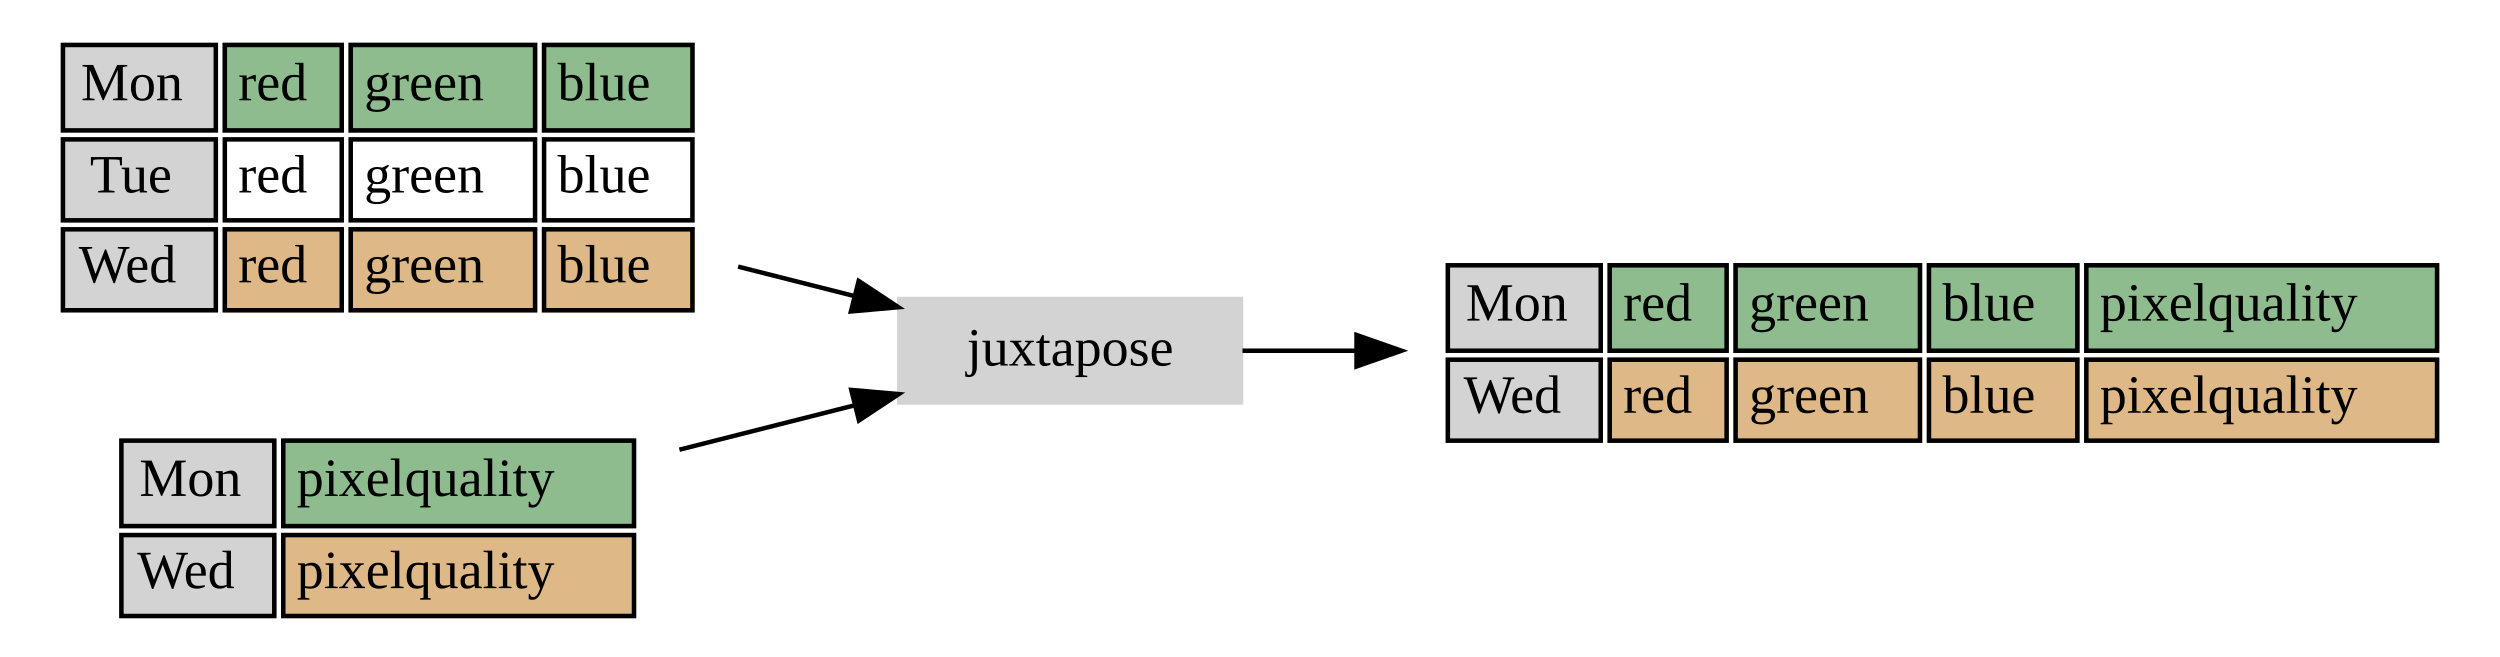
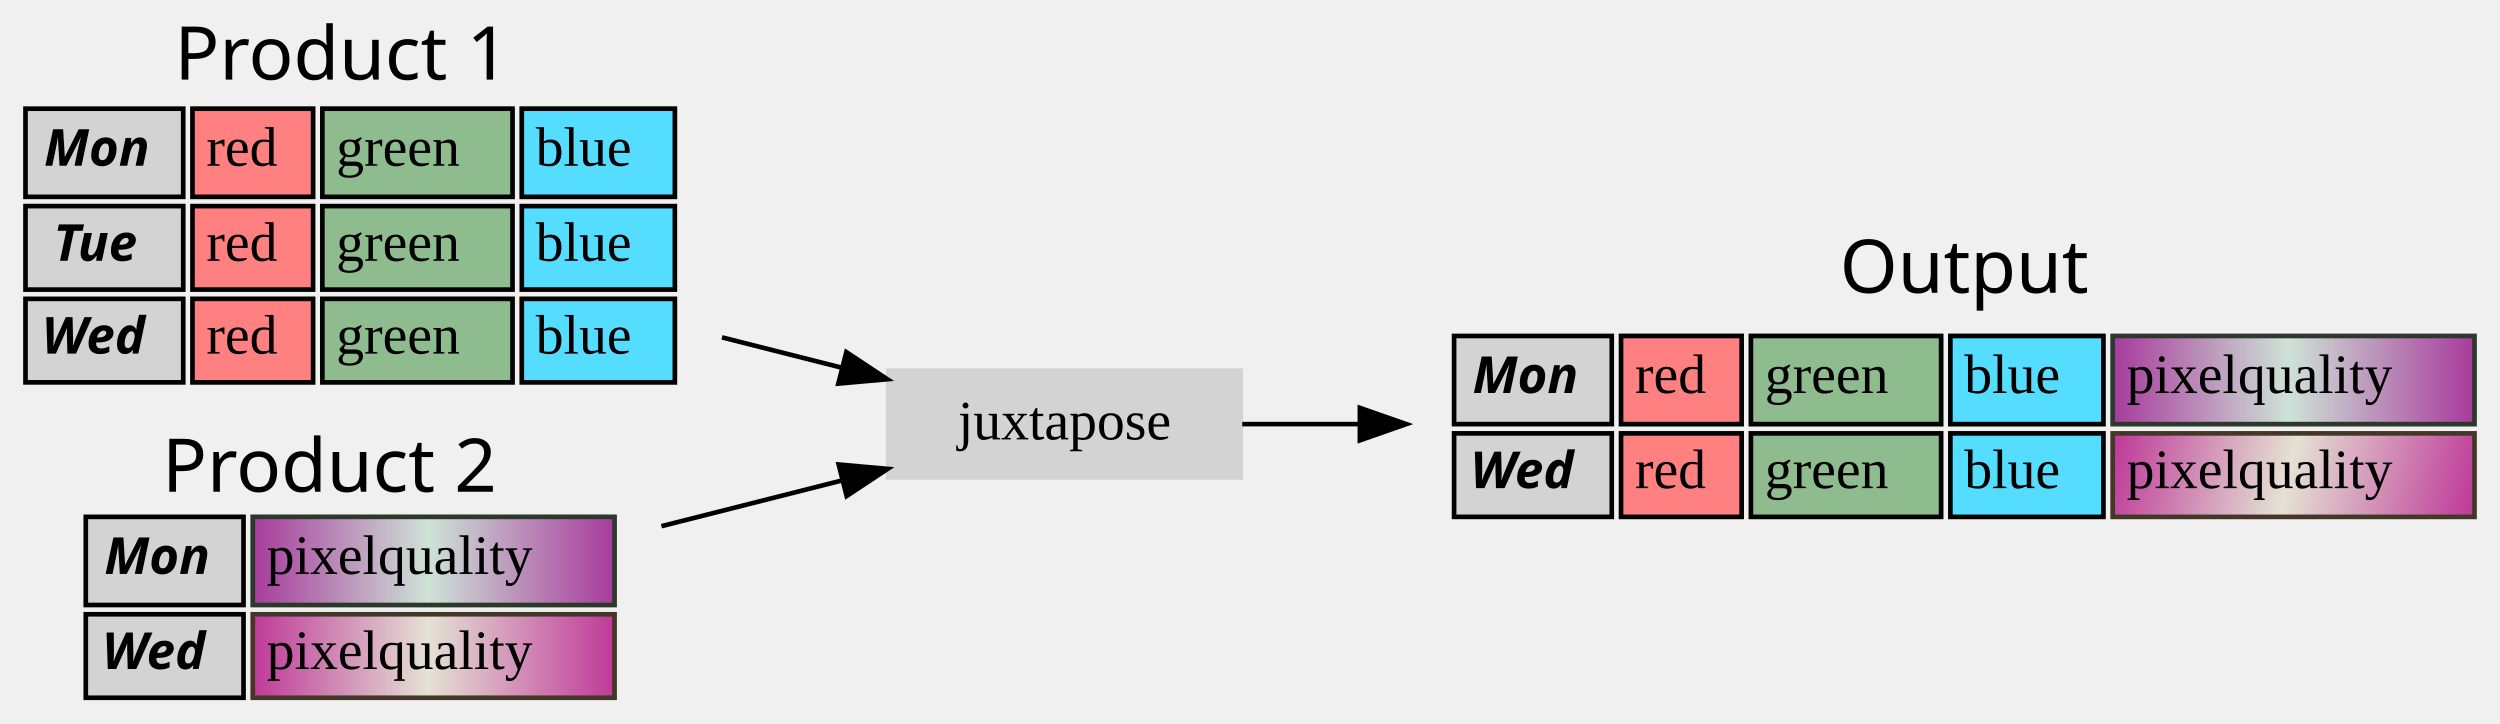
- <svg xmlns="http://www.w3.org/2000/svg" width="556pt" height="146pt" viewBox="0.00 0.00 556.00 146.00">
-   <g id="graph1" class="graph" transform="scale(1 1) rotate(0) translate(4 142)">
-     <polygon fill="white" stroke="white" points="-4,5 -4,-142 553,-142 553,5 -4,5" />
-     <g id="node1" class="node">
-       <polygon fill="lightgray" stroke="lightgray" points="10,-113 10,-132 44,-132 44,-113 10,-113" />
-       <polygon fill="none" stroke="black" points="10,-113 10,-132 44,-132 44,-113 10,-113" />
-       <text text-anchor="start" x="14" y="-119.7" font-family="Bookman; Helvetica" font-size="12.00">Mon</text>
-       <polygon fill="darkseagreen" stroke="darkseagreen" points="46,-113 46,-132 72,-132 72,-113 46,-113" />
-       <polygon fill="none" stroke="black" points="46,-113 46,-132 72,-132 72,-113 46,-113" />
-       <text text-anchor="start" x="49" y="-119.7" font-family="Bookman; Helvetica" font-size="12.00">red</text>
-       <polygon fill="darkseagreen" stroke="darkseagreen" points="74,-113 74,-132 115,-132 115,-113 74,-113" />
-       <polygon fill="none" stroke="black" points="74,-113 74,-132 115,-132 115,-113 74,-113" />
-       <text text-anchor="start" x="77" y="-119.7" font-family="Bookman; Helvetica" font-size="12.00">green</text>
-       <polygon fill="darkseagreen" stroke="darkseagreen" points="117,-113 117,-132 150,-132 150,-113 117,-113" />
-       <polygon fill="none" stroke="black" points="117,-113 117,-132 150,-132 150,-113 117,-113" />
-       <text text-anchor="start" x="120" y="-119.7" font-family="Bookman; Helvetica" font-size="12.00">blue</text>
-       <polygon fill="lightgray" stroke="lightgray" points="10,-93 10,-111 44,-111 44,-93 10,-93" />
-       <polygon fill="none" stroke="black" points="10,-93 10,-111 44,-111 44,-93 10,-93" />
-       <text text-anchor="start" x="16" y="-99.2" font-family="Bookman; Helvetica" font-size="12.00">Tue</text>
-       <polygon fill="none" stroke="black" points="46,-93 46,-111 72,-111 72,-93 46,-93" />
-       <text text-anchor="start" x="49" y="-99.2" font-family="Bookman; Helvetica" font-size="12.00">red</text>
-       <polygon fill="none" stroke="black" points="74,-93 74,-111 115,-111 115,-93 74,-93" />
-       <text text-anchor="start" x="77" y="-99.2" font-family="Bookman; Helvetica" font-size="12.00">green</text>
-       <polygon fill="none" stroke="black" points="117,-93 117,-111 150,-111 150,-93 117,-93" />
-       <text text-anchor="start" x="120" y="-99.2" font-family="Bookman; Helvetica" font-size="12.00">blue</text>
-       <polygon fill="lightgray" stroke="lightgray" points="10,-73 10,-91 44,-91 44,-73 10,-73" />
-       <polygon fill="none" stroke="black" points="10,-73 10,-91 44,-91 44,-73 10,-73" />
-       <text text-anchor="start" x="13.5" y="-79.2" font-family="Bookman; Helvetica" font-size="12.00">Wed</text>
-       <polygon fill="burlywood" stroke="burlywood" points="46,-73 46,-91 72,-91 72,-73 46,-73" />
-       <polygon fill="none" stroke="black" points="46,-73 46,-91 72,-91 72,-73 46,-73" />
-       <text text-anchor="start" x="49" y="-79.2" font-family="Bookman; Helvetica" font-size="12.00">red</text>
-       <polygon fill="burlywood" stroke="burlywood" points="74,-73 74,-91 115,-91 115,-73 74,-73" />
-       <polygon fill="none" stroke="black" points="74,-73 74,-91 115,-91 115,-73 74,-73" />
-       <text text-anchor="start" x="77" y="-79.2" font-family="Bookman; Helvetica" font-size="12.00">green</text>
-       <polygon fill="burlywood" stroke="burlywood" points="117,-73 117,-91 150,-91 150,-73 117,-73" />
-       <polygon fill="none" stroke="black" points="117,-73 117,-91 150,-91 150,-73 117,-73" />
-       <text text-anchor="start" x="120" y="-79.2" font-family="Bookman; Helvetica" font-size="12.00">blue</text>
-     </g>
-     <g id="node3" class="node">
-       <polygon fill="lightgray" stroke="lightgray" points="272,-75.5 196,-75.5 196,-52.5 272,-52.5 272,-75.5" />
-       <text text-anchor="middle" x="234" y="-60.7" font-family="Bookman; Helvetica" font-size="12.00">juxtapose</text>
-     </g>
-     <g id="edge2" class="edge">
-       <path fill="none" stroke="black" d="M160.157,-82.7C168.99,-80.463 177.768,-78.241 186.024,-76.15" />
-       <polygon fill="black" stroke="black" points="186.97,-79.521 195.804,-73.673 185.251,-72.735 186.97,-79.521" />
-     </g>
-     <g id="node2" class="node">
-       <polygon fill="lightgray" stroke="lightgray" points="23,-25 23,-44 57,-44 57,-25 23,-25" />
-       <polygon fill="none" stroke="black" points="23,-25 23,-44 57,-44 57,-25 23,-25" />
-       <text text-anchor="start" x="27" y="-31.7" font-family="Bookman; Helvetica" font-size="12.00">Mon</text>
-       <polygon fill="darkseagreen" stroke="darkseagreen" points="59,-25 59,-44 137,-44 137,-25 59,-25" />
-       <polygon fill="none" stroke="black" points="59,-25 59,-44 137,-44 137,-25 59,-25" />
-       <text text-anchor="start" x="62" y="-31.7" font-family="Bookman; Helvetica" font-size="12.00">pixelquality</text>
-       <polygon fill="lightgray" stroke="lightgray" points="23,-5 23,-23 57,-23 57,-5 23,-5" />
-       <polygon fill="none" stroke="black" points="23,-5 23,-23 57,-23 57,-5 23,-5" />
-       <text text-anchor="start" x="26.5" y="-11.2" font-family="Bookman; Helvetica" font-size="12.00">Wed</text>
-       <polygon fill="burlywood" stroke="burlywood" points="59,-5 59,-23 137,-23 137,-5 59,-5" />
-       <polygon fill="none" stroke="black" points="59,-5 59,-23 137,-23 137,-5 59,-5" />
-       <text text-anchor="start" x="62" y="-11.2" font-family="Bookman; Helvetica" font-size="12.00">pixelquality</text>
-     </g>
-     <g id="edge4" class="edge">
-       <path fill="none" stroke="black" d="M147.099,-41.992C160.143,-45.296 173.574,-48.697 185.858,-51.808" />
-       <polygon fill="black" stroke="black" points="185.321,-55.282 195.874,-54.345 187.039,-48.497 185.321,-55.282" />
-     </g>
-     <g id="node6" class="node">
-       <polygon fill="lightgray" stroke="lightgray" points="318,-64 318,-83 352,-83 352,-64 318,-64" />
-       <polygon fill="none" stroke="black" points="318,-64 318,-83 352,-83 352,-64 318,-64" />
-       <text text-anchor="start" x="322" y="-70.7" font-family="Bookman; Helvetica" font-size="12.00">Mon</text>
-       <polygon fill="darkseagreen" stroke="darkseagreen" points="354,-64 354,-83 380,-83 380,-64 354,-64" />
-       <polygon fill="none" stroke="black" points="354,-64 354,-83 380,-83 380,-64 354,-64" />
-       <text text-anchor="start" x="357" y="-70.7" font-family="Bookman; Helvetica" font-size="12.00">red</text>
-       <polygon fill="darkseagreen" stroke="darkseagreen" points="382,-64 382,-83 423,-83 423,-64 382,-64" />
-       <polygon fill="none" stroke="black" points="382,-64 382,-83 423,-83 423,-64 382,-64" />
-       <text text-anchor="start" x="385" y="-70.7" font-family="Bookman; Helvetica" font-size="12.00">green</text>
-       <polygon fill="darkseagreen" stroke="darkseagreen" points="425,-64 425,-83 458,-83 458,-64 425,-64" />
-       <polygon fill="none" stroke="black" points="425,-64 425,-83 458,-83 458,-64 425,-64" />
-       <text text-anchor="start" x="428" y="-70.7" font-family="Bookman; Helvetica" font-size="12.00">blue</text>
-       <polygon fill="darkseagreen" stroke="darkseagreen" points="460,-64 460,-83 538,-83 538,-64 460,-64" />
-       <polygon fill="none" stroke="black" points="460,-64 460,-83 538,-83 538,-64 460,-64" />
-       <text text-anchor="start" x="463" y="-70.7" font-family="Bookman; Helvetica" font-size="12.00">pixelquality</text>
-       <polygon fill="lightgray" stroke="lightgray" points="318,-44 318,-62 352,-62 352,-44 318,-44" />
-       <polygon fill="none" stroke="black" points="318,-44 318,-62 352,-62 352,-44 318,-44" />
-       <text text-anchor="start" x="321.5" y="-50.2" font-family="Bookman; Helvetica" font-size="12.00">Wed</text>
-       <polygon fill="burlywood" stroke="burlywood" points="354,-44 354,-62 380,-62 380,-44 354,-44" />
-       <polygon fill="none" stroke="black" points="354,-44 354,-62 380,-62 380,-44 354,-44" />
-       <text text-anchor="start" x="357" y="-50.2" font-family="Bookman; Helvetica" font-size="12.00">red</text>
-       <polygon fill="burlywood" stroke="burlywood" points="382,-44 382,-62 423,-62 423,-44 382,-44" />
-       <polygon fill="none" stroke="black" points="382,-44 382,-62 423,-62 423,-44 382,-44" />
-       <text text-anchor="start" x="385" y="-50.2" font-family="Bookman; Helvetica" font-size="12.00">green</text>
-       <polygon fill="burlywood" stroke="burlywood" points="425,-44 425,-62 458,-62 458,-44 425,-44" />
-       <polygon fill="none" stroke="black" points="425,-44 425,-62 458,-62 458,-44 425,-44" />
-       <text text-anchor="start" x="428" y="-50.2" font-family="Bookman; Helvetica" font-size="12.00">blue</text>
-       <polygon fill="burlywood" stroke="burlywood" points="460,-44 460,-62 538,-62 538,-44 460,-44" />
-       <polygon fill="none" stroke="black" points="460,-44 460,-62 538,-62 538,-44 460,-44" />
-       <text text-anchor="start" x="463" y="-50.2" font-family="Bookman; Helvetica" font-size="12.00">pixelquality</text>
-     </g>
-     <g id="edge6" class="edge">
-       <path fill="none" stroke="black" d="M272.328,-64C280.03,-64 288.523,-64 297.448,-64" />
-       <polygon fill="black" stroke="black" points="297.689,-67.5 307.689,-64 297.689,-60.5 297.689,-67.5" />
-     </g>
+ <svg xmlns="http://www.w3.org/2000/svg" xmlns:ns1="http://www.openswatchbook.org/uri/2009/osb" xmlns:xlink="http://www.w3.org/1999/xlink" id="svg1992" version="1.1" viewBox="0 0 539 155.937" height="155.937pt" width="539pt">
+   <defs id="defs1996">
+     <linearGradient id="linearGradient5618">
+       <stop id="stop5614" offset="0" style="stop-color:#b0009f;stop-opacity:1" />
+       <stop style="stop-color:#e8f3f5;stop-opacity:1" offset="0.486" id="stop5622" />
+       <stop id="stop5616" offset="1" style="stop-color:#b0009f;stop-opacity:1" />
+     </linearGradient>
+     <linearGradient ns1:paint="solid" id="linearGradient4869">
+       <stop id="stop4867" offset="0" style="stop-color:#000000;stop-opacity:1;" />
+     </linearGradient>
+     <linearGradient gradientUnits="userSpaceOnUse" y2="-44" x2="538" y1="-62" x1="460" id="linearGradient5620" xlink:href="#linearGradient5618" />
+     <linearGradient gradientUnits="userSpaceOnUse" y2="-73.5" x2="538.5" y1="-73.5" x1="459.5" id="linearGradient5632" xlink:href="#linearGradient5618" />
+     <linearGradient gradientUnits="userSpaceOnUse" y2="-34.5" x2="137.5" y1="-34.5" x1="58.5" id="linearGradient5640" xlink:href="#linearGradient5618" />
+     <linearGradient gradientUnits="userSpaceOnUse" y2="-14" x2="137.5" y1="-14" x1="58.5" id="linearGradient5648" xlink:href="#linearGradient5618" />
+   </defs>
+   <polygon transform="translate(-4.5,155.4374)" id="polygon1806" points="10,-113 10,-132 44,-132 44,-113 " stroke="lightgray" fill="lightgray" />
+   <polygon transform="translate(-4.5,155.4374)" id="polygon1808" points="10,-113 10,-132 44,-132 44,-113 " stroke="black" fill="none" />
+   <text style="font-style:italic;font-variant:normal;font-weight:bold;font-stretch:normal;font-size:11px;font-family:'Bookman; Helvetica';-inkscape-font-specification:'Bookman; Helvetica Bold Italic';font-variant-ligatures:normal;font-variant-caps:normal;font-variant-numeric:normal;font-variant-east-asian:normal" id="text1810" font-size="12.00" font-family="Bookman; Helvetica" y="35.737" x="9.5" text-anchor="start">Mon</text>
+   <polygon transform="translate(-4.5,155.4374)" id="polygon1812" points="46,-113 46,-132 72,-132 72,-113 " stroke="darkseagreen" fill="darkseagreen" />
+   <polygon style="fill:#ff8080;fill-opacity:1" transform="translate(-4.5,155.4374)" id="polygon1814" points="46,-113 46,-132 72,-132 72,-113 " stroke="black" fill="none" />
+   <text id="text1816" font-size="12.00" font-family="Bookman; Helvetica" y="35.737" x="44.5" text-anchor="start">red</text>
+   <polygon transform="translate(-4.5,155.4374)" id="polygon1818" points="74,-113 74,-132 115,-132 115,-113 " stroke="darkseagreen" fill="darkseagreen" />
+   <polygon style="fill:#8fbc8f;fill-opacity:1" transform="translate(-4.5,155.4374)" id="polygon1820" points="74,-113 74,-132 115,-132 115,-113 " stroke="black" fill="none" />
+   <text id="text1822" font-size="12.00" font-family="Bookman; Helvetica" y="35.737" x="72.5" text-anchor="start">green</text>
+   <polygon transform="translate(-4.5,155.4374)" id="polygon1824" points="117,-113 117,-132 150,-132 150,-113 " stroke="darkseagreen" fill="darkseagreen" />
+   <polygon style="fill:#55ddff;fill-opacity:1" transform="translate(-4.5,155.4374)" id="polygon1826" points="117,-113 117,-132 150,-132 150,-113 " stroke="black" fill="none" />
+   <text id="text1828" font-size="12.00" font-family="Bookman; Helvetica" y="35.737" x="115.5" text-anchor="start">blue</text>
+   <polygon transform="translate(-4.5,155.4374)" id="polygon1830" points="10,-93 10,-111 44,-111 44,-93 " stroke="lightgray" fill="lightgray" />
+   <polygon transform="translate(-4.5,155.4374)" id="polygon1832" points="10,-93 10,-111 44,-111 44,-93 " stroke="black" fill="none" />
+   <text style="font-style:italic;font-variant:normal;font-weight:bold;font-stretch:normal;font-size:11px;font-family:'Bookman; Helvetica';-inkscape-font-specification:'Bookman; Helvetica Bold Italic';font-variant-ligatures:normal;font-variant-caps:normal;font-variant-numeric:normal;font-variant-east-asian:normal" id="text1834" font-size="12.00" font-family="Bookman; Helvetica" y="56.237" x="11.5" text-anchor="start">Tue</text>
+   <polygon style="fill:#ff8080;fill-opacity:1" transform="translate(-4.5,155.4374)" id="polygon1836" points="46,-93 46,-111 72,-111 72,-93 " stroke="black" fill="none" />
+   <text id="text1838" font-size="12.00" font-family="Bookman; Helvetica" y="56.237" x="44.5" text-anchor="start">red</text>
+   <polygon style="fill:#8fbc8f;fill-opacity:1" transform="translate(-4.5,155.4374)" id="polygon1840" points="74,-93 74,-111 115,-111 115,-93 " stroke="black" fill="none" />
+   <text id="text1842" font-size="12.00" font-family="Bookman; Helvetica" y="56.237" x="72.5" text-anchor="start">green</text>
+   <polygon style="fill:#55ddff;fill-opacity:1" transform="translate(-4.5,155.4374)" id="polygon1844" points="117,-93 117,-111 150,-111 150,-93 " stroke="black" fill="none" />
+   <text id="text1846" font-size="12.00" font-family="Bookman; Helvetica" y="56.237" x="115.5" text-anchor="start">blue</text>
+   <polygon transform="translate(-4.5,155.4374)" id="polygon1848" points="10,-73 10,-91 44,-91 44,-73 " stroke="lightgray" fill="lightgray" />
+   <polygon transform="translate(-4.5,155.4374)" id="polygon1850" points="10,-73 10,-91 44,-91 44,-73 " stroke="black" fill="none" />
+   <text style="font-style:italic;font-variant:normal;font-weight:bold;font-stretch:normal;font-size:11px;font-family:'Bookman; Helvetica';-inkscape-font-specification:'Bookman; Helvetica Bold Italic';font-variant-ligatures:normal;font-variant-caps:normal;font-variant-numeric:normal;font-variant-east-asian:normal" id="text1852" font-size="12.00" font-family="Bookman; Helvetica" y="76.237" x="9" text-anchor="start">Wed</text>
+   <polygon transform="translate(-4.5,155.4374)" id="polygon1854" points="46,-73 46,-91 72,-91 72,-73 " stroke="burlywood" fill="burlywood" />
+   <polygon style="fill:#ff8080;fill-opacity:1" transform="translate(-4.5,155.4374)" id="polygon1856" points="46,-73 46,-91 72,-91 72,-73 " stroke="black" fill="none" />
+   <text id="text1858" font-size="12.00" font-family="Bookman; Helvetica" y="76.237" x="44.5" text-anchor="start">red</text>
+   <polygon transform="translate(-4.5,155.4374)" id="polygon1860" points="74,-73 74,-91 115,-91 115,-73 " stroke="burlywood" fill="burlywood" />
+   <polygon style="fill:#8fbc8f;fill-opacity:1" transform="translate(-4.5,155.4374)" id="polygon1862" points="74,-73 74,-91 115,-91 115,-73 " stroke="black" fill="none" />
+   <text id="text1864" font-size="12.00" font-family="Bookman; Helvetica" y="76.237" x="72.5" text-anchor="start">green</text>
+   <polygon transform="translate(-4.5,155.4374)" id="polygon1866" points="117,-73 117,-91 150,-91 150,-73 " stroke="burlywood" fill="burlywood" />
+   <polygon style="fill:#55ddff;fill-opacity:1" transform="translate(-4.5,155.4374)" id="polygon1868" points="117,-73 117,-91 150,-91 150,-73 " stroke="black" fill="none" />
+   <text id="text1870" font-size="12.00" font-family="Bookman; Helvetica" y="76.237" x="115.5" text-anchor="start">blue</text>
+   <g transform="translate(-4.5,155.4374)" id="node3" class="node">
+     <polygon fill="lightgray" stroke="lightgray" points="196,-52.5 272,-52.5 272,-75.5 196,-75.5 " id="polygon1875" />
+     <text text-anchor="middle" x="234" y="-60.7" font-family="Bookman; Helvetica" font-size="12.00" id="text1877">juxtapose</text>
  </g>
+   <g transform="translate(-4.5,155.4374)" id="edge2" class="edge">
+     <path fill="none" stroke="black" d="m 160.157,-82.7 c 8.833,2.237 17.611,4.46 25.867,6.551" id="path1882" />
+     <polygon fill="black" stroke="black" points="186.97,-79.521 195.804,-73.673 185.251,-72.735 " id="polygon1884" />
+   </g>
+   <polygon transform="translate(-4.5,155.4374)" id="polygon1889" points="23,-25 23,-44 57,-44 57,-25 " stroke="lightgray" fill="lightgray" />
+   <polygon transform="translate(-4.5,155.4374)" id="polygon1891" points="23,-25 23,-44 57,-44 57,-25 " stroke="black" fill="none" />
+   <text style="font-style:italic;font-variant:normal;font-weight:bold;font-stretch:normal;font-size:11px;font-family:'Bookman; Helvetica';-inkscape-font-specification:'Bookman; Helvetica Bold Italic';font-variant-ligatures:normal;font-variant-caps:normal;font-variant-numeric:normal;font-variant-east-asian:normal" id="text1893" font-size="12.00" font-family="Bookman; Helvetica" y="123.737" x="22.5" text-anchor="start">Mon</text>
+   <polygon transform="translate(-4.5,155.4374)" id="polygon1895" points="59,-25 59,-44 137,-44 137,-25 " stroke="darkseagreen" fill="darkseagreen" />
+   <polygon style="opacity:0.701;fill:url(#linearGradient5640);fill-opacity:1.0" transform="translate(-4.5,155.4374)" id="polygon1897" points="59,-25 59,-44 137,-44 137,-25 " stroke="black" fill="none" />
+   <text id="text1899" font-size="12.00" font-family="Bookman; Helvetica" y="123.737" x="57.5" text-anchor="start">pixelquality</text>
+   <polygon transform="translate(-4.5,155.4374)" id="polygon1901" points="23,-5 23,-23 57,-23 57,-5 " stroke="lightgray" fill="lightgray" />
+   <polygon transform="translate(-4.5,155.4374)" id="polygon1903" points="23,-5 23,-23 57,-23 57,-5 " stroke="black" fill="none" />
+   <text style="font-style:italic;font-variant:normal;font-weight:bold;font-stretch:normal;font-size:11px;font-family:'Bookman; Helvetica';-inkscape-font-specification:'Bookman; Helvetica Bold Italic';font-variant-ligatures:normal;font-variant-caps:normal;font-variant-numeric:normal;font-variant-east-asian:normal" id="text1905" font-size="12.00" font-family="Bookman; Helvetica" y="144.237" x="22" text-anchor="start">Wed</text>
+   <polygon transform="translate(-4.5,155.4374)" id="polygon1907" points="59,-5 59,-23 137,-23 137,-5 " stroke="burlywood" fill="burlywood" />
+   <polygon style="opacity:0.701;fill:url(#linearGradient5648);fill-opacity:1.0" transform="translate(-4.5,155.4374)" id="polygon1909" points="59,-5 59,-23 137,-23 137,-5 " stroke="black" fill="none" />
+   <text id="text1911" font-size="12.00" font-family="Bookman; Helvetica" y="144.237" x="57.5" text-anchor="start">pixelquality</text>
+   <g transform="translate(-4.5,155.4374)" id="edge4" class="edge">
+     <path fill="none" stroke="black" d="m 147.099,-41.992 c 13.044,-3.304 26.475,-6.705 38.759,-9.816" id="path1916" />
+     <polygon fill="black" stroke="black" points="185.321,-55.282 195.874,-54.345 187.039,-48.497 " id="polygon1918" />
+   </g>
+   <polygon transform="translate(-4.5,155.4374)" id="polygon1923" points="318,-64 318,-83 352,-83 352,-64 " stroke="lightgray" fill="lightgray" />
+   <polygon transform="translate(-4.5,155.4374)" id="polygon1925" points="318,-64 318,-83 352,-83 352,-64 " stroke="black" fill="none" />
+   <text style="font-style:italic;font-variant:normal;font-weight:bold;font-stretch:normal;font-size:11px;font-family:'Bookman; Helvetica';-inkscape-font-specification:'Bookman; Helvetica Bold Italic';font-variant-ligatures:normal;font-variant-caps:normal;font-variant-numeric:normal;font-variant-east-asian:normal" id="text1927" font-size="12.00" font-family="Bookman; Helvetica" y="84.737" x="317.5" text-anchor="start">Mon</text>
+   <polygon transform="translate(-4.5,155.4374)" id="polygon1929" points="354,-64 354,-83 380,-83 380,-64 " stroke="darkseagreen" fill="darkseagreen" />
+   <polygon style="fill:#ff8080;fill-opacity:1" transform="translate(-4.5,155.4374)" id="polygon1931" points="354,-64 354,-83 380,-83 380,-64 " stroke="black" fill="none" />
+   <text id="text1933" font-size="12.00" font-family="Bookman; Helvetica" y="84.737" x="352.5" text-anchor="start">red</text>
+   <polygon transform="translate(-4.5,155.4374)" id="polygon1935" points="382,-64 382,-83 423,-83 423,-64 " stroke="darkseagreen" fill="darkseagreen" />
+   <polygon transform="translate(-4.5,155.4374)" id="polygon1937" points="382,-64 382,-83 423,-83 423,-64 " stroke="black" fill="none" />
+   <text id="text1939" font-size="12.00" font-family="Bookman; Helvetica" y="84.737" x="380.5" text-anchor="start">green</text>
+   <polygon transform="translate(-4.5,155.4374)" id="polygon1941" points="425,-64 425,-83 458,-83 458,-64 " stroke="darkseagreen" fill="darkseagreen" />
+   <polygon style="fill:#55ddff;fill-opacity:1" transform="translate(-4.5,155.4374)" id="polygon1943" points="425,-64 425,-83 458,-83 458,-64 " stroke="black" fill="none" />
+   <text id="text1945" font-size="12.00" font-family="Bookman; Helvetica" y="84.737" x="423.5" text-anchor="start">blue</text>
+   <polygon transform="translate(-4.5,155.4374)" id="polygon1947" points="460,-64 460,-83 538,-83 538,-64 " stroke="darkseagreen" fill="darkseagreen" />
+   <polygon style="opacity:0.701;fill:url(#linearGradient5632);fill-opacity:1.0" transform="translate(-4.5,155.4374)" id="polygon1949" points="460,-64 460,-83 538,-83 538,-64 " stroke="black" fill="none" />
+   <text id="text1951" font-size="12.00" font-family="Bookman; Helvetica" y="84.737" x="458.5" text-anchor="start">pixelquality</text>
+   <polygon transform="translate(-4.5,155.4374)" id="polygon1953" points="318,-44 318,-62 352,-62 352,-44 " stroke="lightgray" fill="lightgray" />
+   <polygon transform="translate(-4.5,155.4374)" id="polygon1955" points="318,-44 318,-62 352,-62 352,-44 " stroke="black" fill="none" />
+   <text style="font-style:italic;font-variant:normal;font-weight:bold;font-stretch:normal;font-size:11px;font-family:'Bookman; Helvetica';-inkscape-font-specification:'Bookman; Helvetica Bold Italic';font-variant-ligatures:normal;font-variant-caps:normal;font-variant-numeric:normal;font-variant-east-asian:normal" id="text1957" font-size="12.00" font-family="Bookman; Helvetica" y="105.237" x="317" text-anchor="start">Wed</text>
+   <polygon transform="translate(-4.5,155.4374)" id="polygon1959" points="354,-44 354,-62 380,-62 380,-44 " stroke="burlywood" fill="burlywood" />
+   <polygon style="fill:#ff8080;fill-opacity:1" transform="translate(-4.5,155.4374)" id="polygon1961" points="354,-44 354,-62 380,-62 380,-44 " stroke="black" fill="none" />
+   <text id="text1963" font-size="12.00" font-family="Bookman; Helvetica" y="105.237" x="352.5" text-anchor="start">red</text>
+   <polygon transform="translate(-4.5,155.4374)" id="polygon1965" points="382,-44 382,-62 423,-62 423,-44 " stroke="burlywood" fill="burlywood" />
+   <polygon style="fill:#8fbc8f;fill-opacity:1" transform="translate(-4.5,155.4374)" id="polygon1967" points="382,-44 382,-62 423,-62 423,-44 " stroke="black" fill="none" />
+   <text id="text1969" font-size="12.00" font-family="Bookman; Helvetica" y="105.237" x="380.5" text-anchor="start">green</text>
+   <polygon transform="translate(-4.5,155.4374)" id="polygon1971" points="425,-44 425,-62 458,-62 458,-44 " stroke="burlywood" fill="burlywood" />
+   <polygon style="fill:#55ddff;fill-opacity:1" transform="translate(-4.5,155.4374)" id="polygon1973" points="425,-44 425,-62 458,-62 458,-44 " stroke="black" fill="none" />
+   <text id="text1975" font-size="12.00" font-family="Bookman; Helvetica" y="105.237" x="423.5" text-anchor="start">blue</text>
+   <polygon transform="translate(-4.5,155.4374)" id="polygon1977" points="460,-44 460,-62 538,-62 538,-44 " stroke="burlywood" fill="burlywood" />
+   <polygon style="opacity:0.701;fill:url(#linearGradient5620);fill-opacity:1" transform="translate(-4.5,155.4374)" id="polygon1979" points="460,-44 460,-62 538,-62 538,-44 " stroke="black" fill="none" />
+   <text id="text1981" font-size="12.00" font-family="Bookman; Helvetica" y="105.237" x="458.5" text-anchor="start">pixelquality</text>
+   <g transform="translate(-4.5,155.4374)" id="edge6" class="edge">
+     <path fill="none" stroke="black" d="m 272.328,-64 c 7.702,0 16.195,0 25.12,0" id="path1986" />
+     <polygon fill="black" stroke="black" points="297.689,-67.5 307.689,-64 297.689,-60.5 " id="polygon1988" />
+   </g>
+   <text xml:space="preserve" style="font-style:normal;font-variant:normal;font-weight:normal;font-stretch:normal;font-size:16px;line-height:1.25;font-family:sans-serif;-inkscape-font-specification:'sans-serif Normal';font-variant-ligatures:normal;font-variant-caps:normal;font-variant-numeric:normal;font-variant-east-asian:normal;fill:#000000;fill-opacity:1;stroke:none;stroke-width:0.75" x="37.625" y="17.156" id="text845">
+     <tspan id="tspan843" x="37.625" y="17.156" style="font-style:normal;font-variant:normal;font-weight:normal;font-stretch:normal;font-size:16px;font-family:sans-serif;-inkscape-font-specification:'sans-serif Normal';font-variant-ligatures:normal;font-variant-caps:normal;font-variant-numeric:normal;font-variant-east-asian:normal;stroke-width:0.75">Product 1</tspan>
+   </text>
+   <text xml:space="preserve" style="font-style:normal;font-variant:normal;font-weight:normal;font-stretch:normal;font-size:16px;line-height:1.25;font-family:sans-serif;-inkscape-font-specification:'sans-serif Normal';font-variant-ligatures:normal;font-variant-caps:normal;font-variant-numeric:normal;font-variant-east-asian:normal;fill:#000000;fill-opacity:1;stroke:none;stroke-width:0.75" x="34.962" y="106.025" id="text849">
+     <tspan id="tspan847" x="34.962" y="106.025" style="font-style:normal;font-variant:normal;font-weight:normal;font-stretch:normal;font-size:16px;font-family:sans-serif;-inkscape-font-specification:'sans-serif Normal';font-variant-ligatures:normal;font-variant-caps:normal;font-variant-numeric:normal;font-variant-east-asian:normal;stroke-width:0.75">Product 2</tspan>
+   </text>
+   <text id="text845-0" y="63.136" x="396.658" style="font-style:normal;font-variant:normal;font-weight:normal;font-stretch:normal;font-size:16px;line-height:1.25;font-family:sans-serif;-inkscape-font-specification:'sans-serif Normal';font-variant-ligatures:normal;font-variant-caps:normal;font-variant-numeric:normal;font-variant-east-asian:normal;fill:#000000;fill-opacity:1;stroke:none;stroke-width:0.75" xml:space="preserve">
+     <tspan style="font-style:normal;font-variant:normal;font-weight:normal;font-stretch:normal;font-size:16px;font-family:sans-serif;-inkscape-font-specification:'sans-serif Normal';font-variant-ligatures:normal;font-variant-caps:normal;font-variant-numeric:normal;font-variant-east-asian:normal;stroke-width:0.75" y="63.136" x="396.658" id="tspan843-3">Output</tspan>
+   </text>
</svg>
